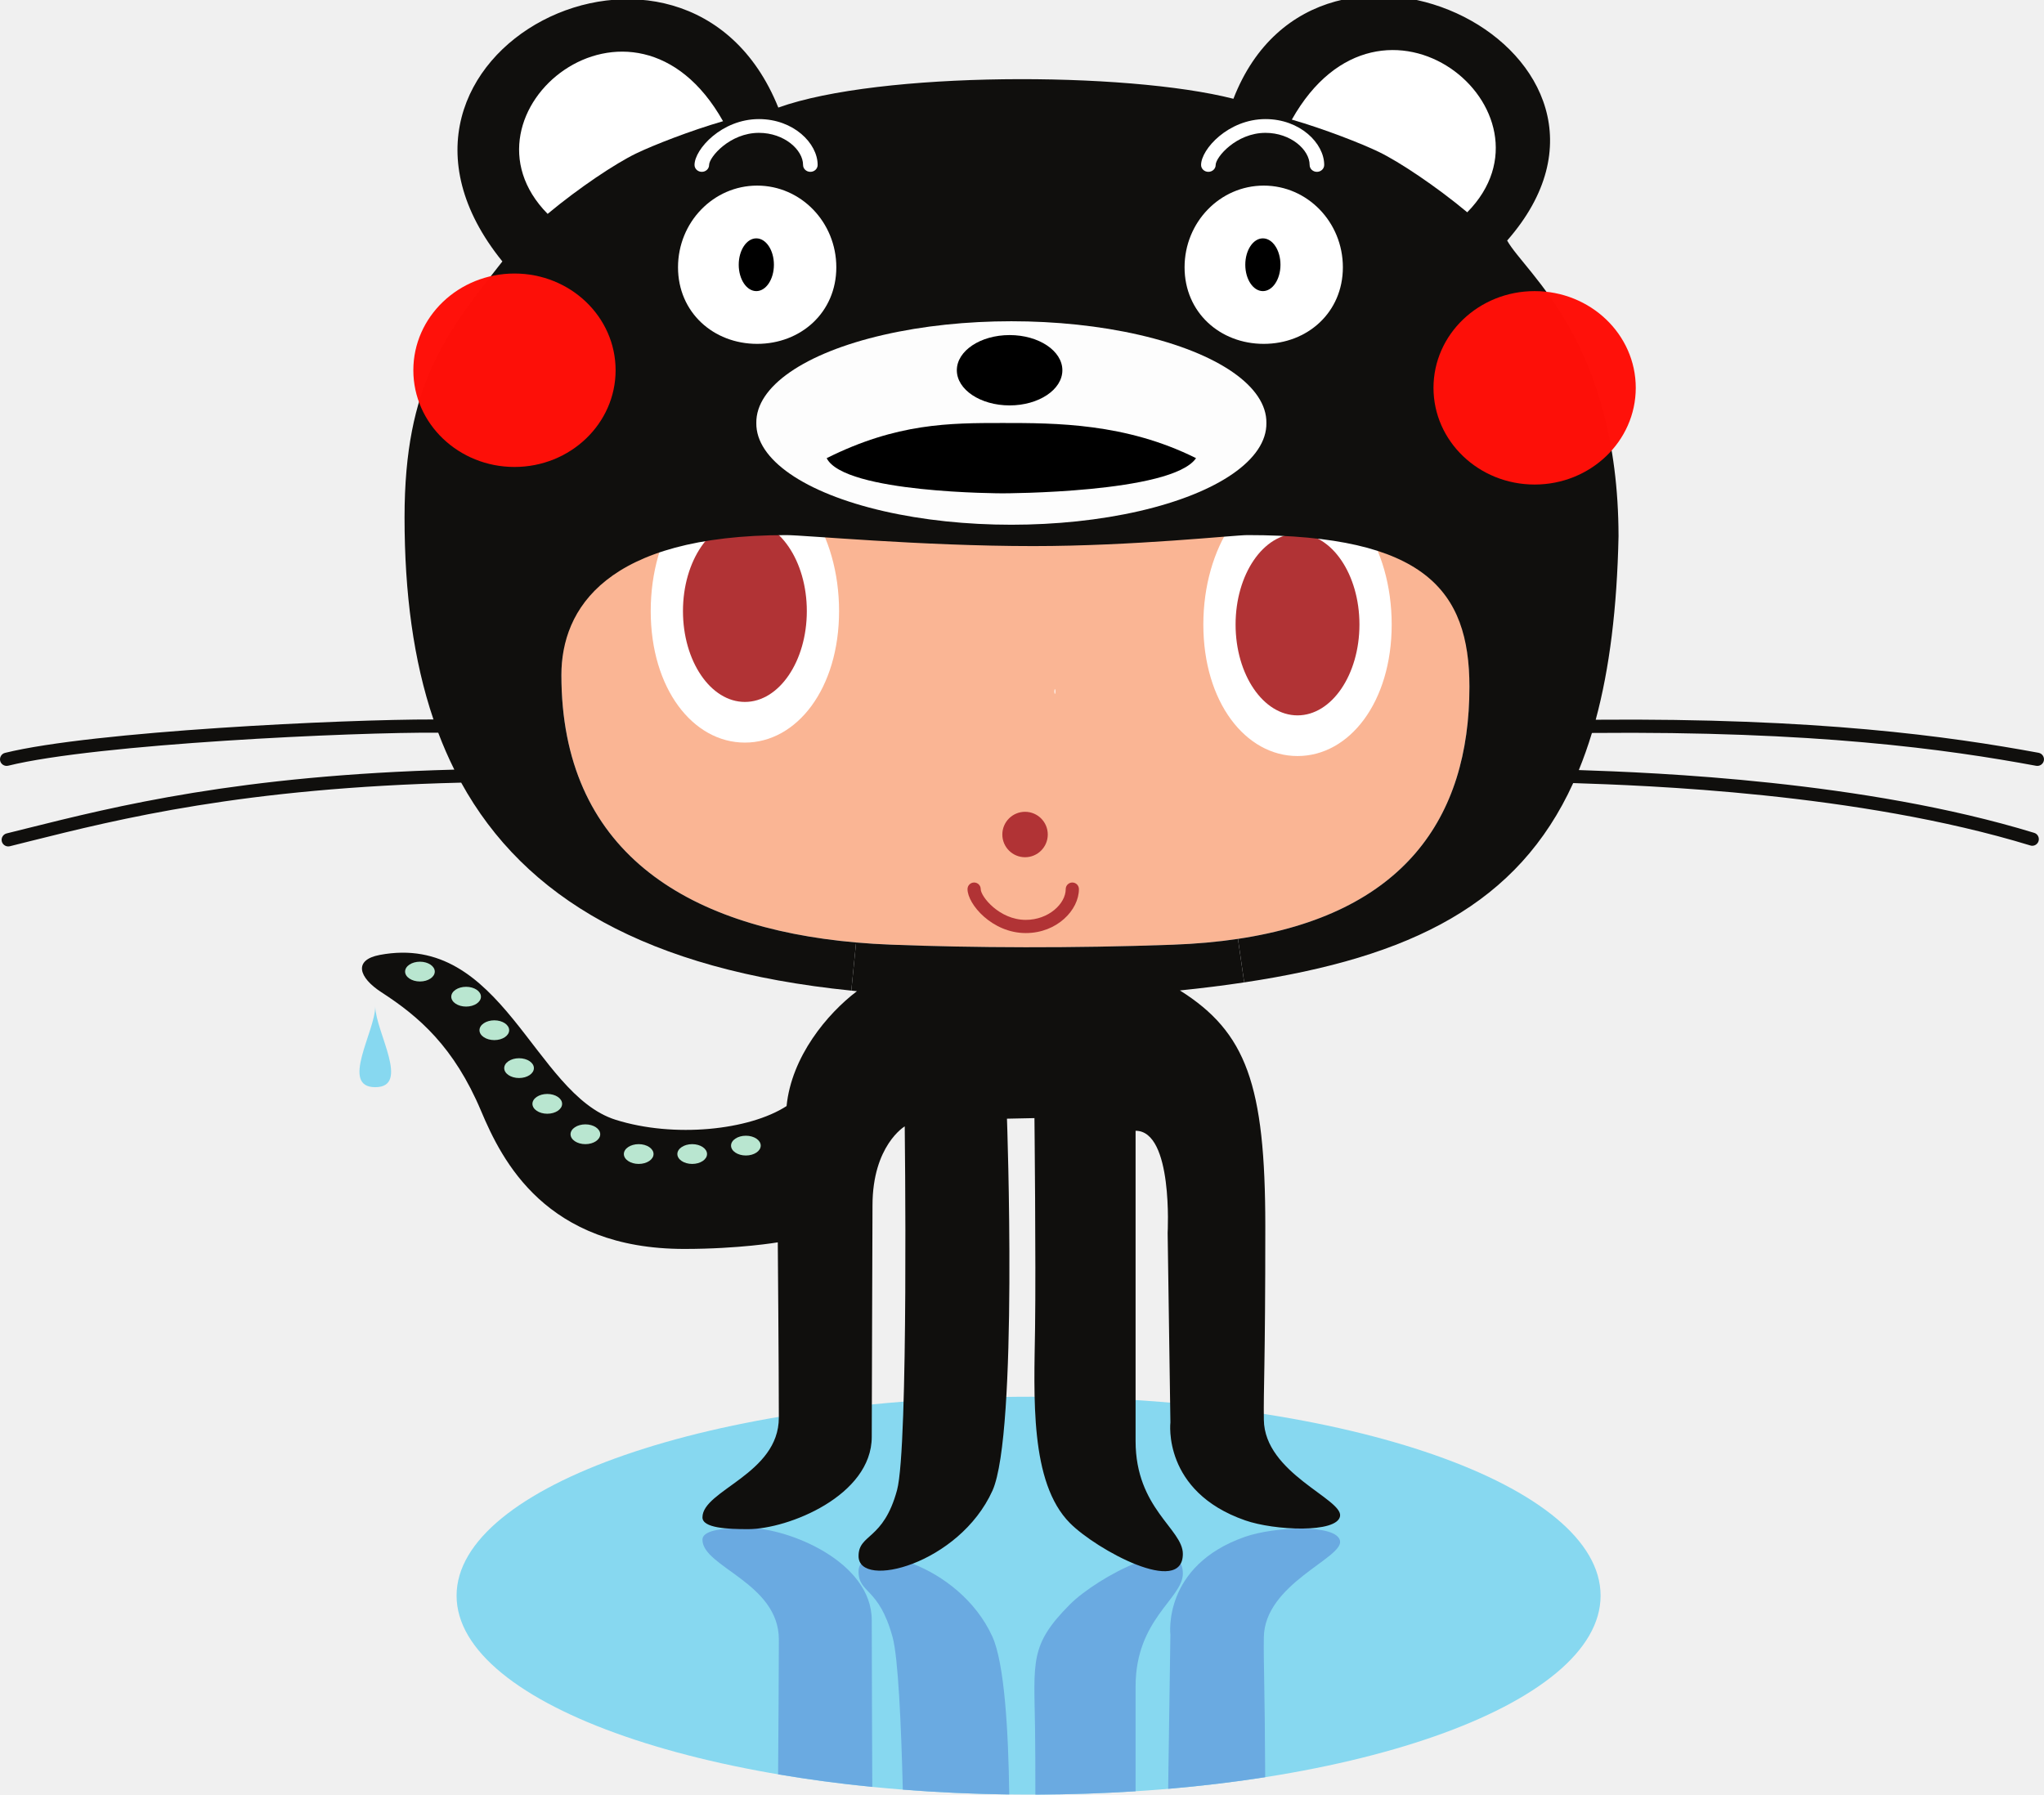
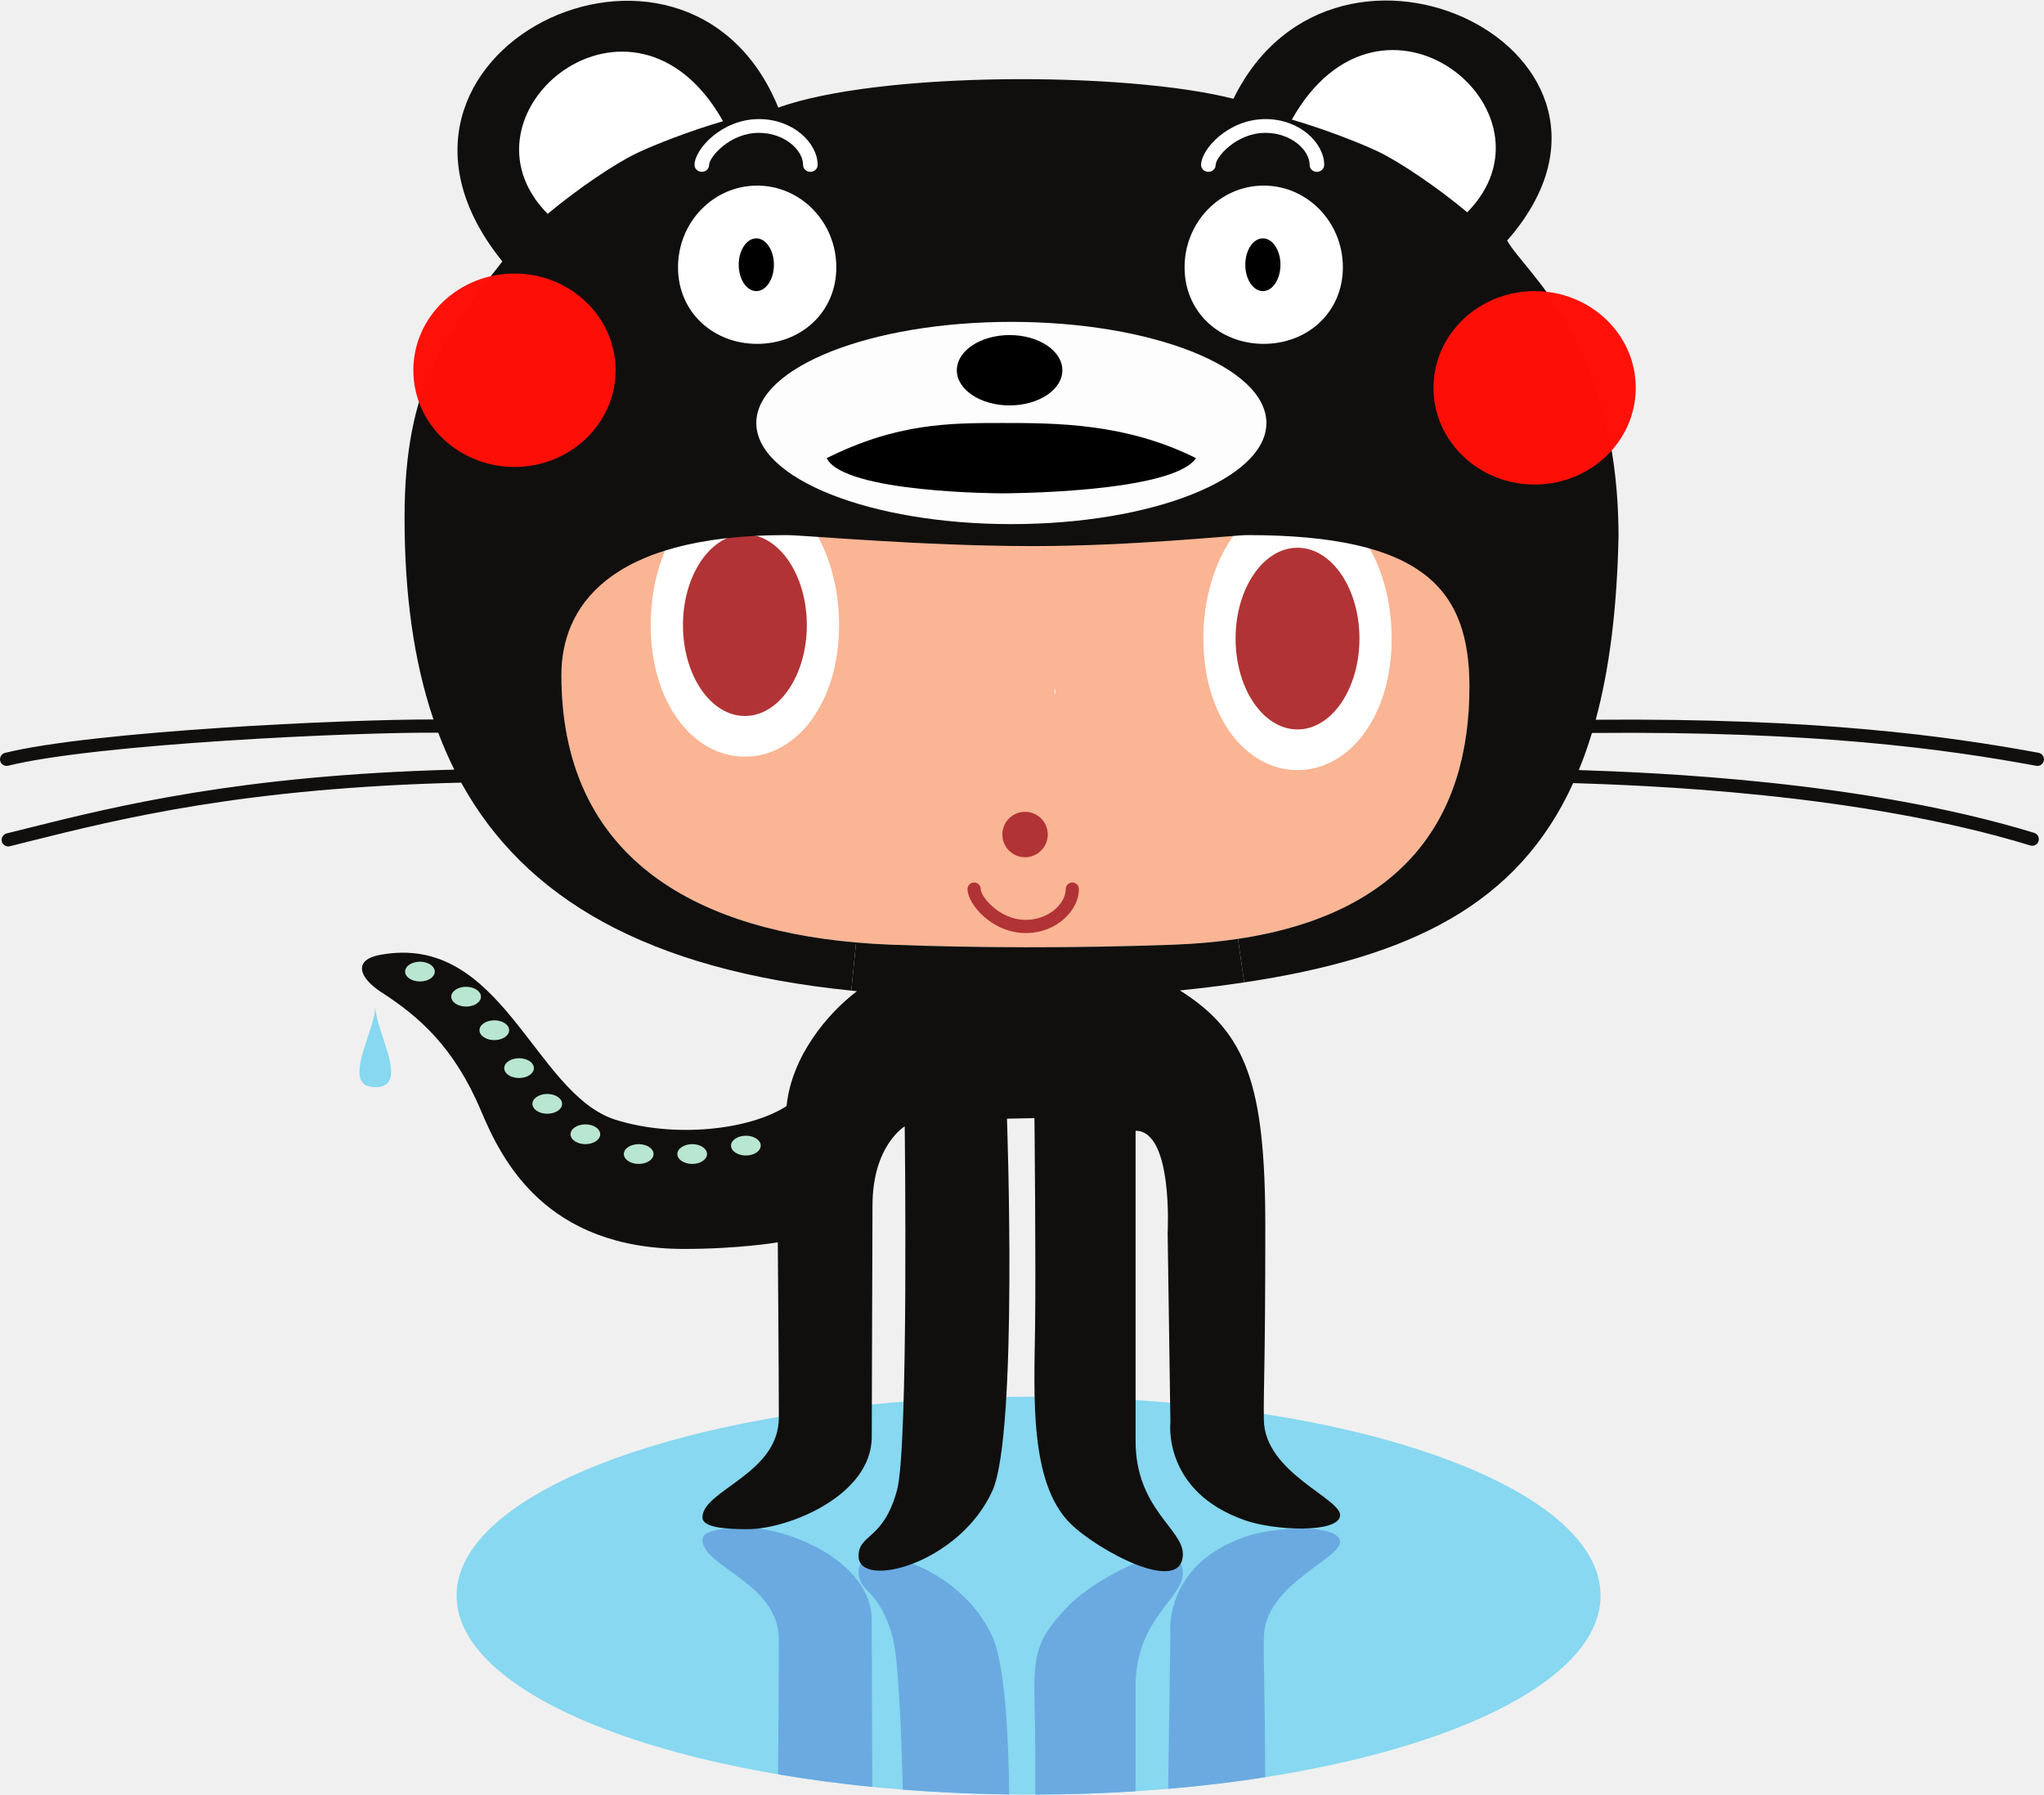
<svg xmlns="http://www.w3.org/2000/svg" id="svg2" version="1.1" width="581.05" height="510.275" xml:space="preserve">
  <defs id="defs6" />
  <g id="g10" transform="matrix(1.25,0,0,-1.25,0,510.275)">
    <g id="g12" transform="scale(0.1,0.1)">
      <path d="M 3640.01,452.5 C 3640.01,202.59 3065.37,0 2344.18,0 1622.99,0 1038.34,202.59 1038.34,452.5 c 0,249.91 584.65,452.5 1305.84,452.5 721.19,0 1295.83,-202.59 1295.83,-452.5" style="fill:#87d8f0;fill-opacity:1;fill-rule:nonzero;stroke:none" id="path14" />
      <path d="m 2582.51,7.52 c 0,86.879 0,174.769 0,238.55 0,153.34 107.5,200 107.5,256.672 0,97.5 -196.21,-9.262 -256.67,-70 C 2341.26,340.23 2351.67,304 2353.9,148.961 c 0.57,-40.121 0.74,-93.031 0.68,-148.961 77.9,0.211 154.05,2.781 227.93,7.52" style="fill:#6aaae1;fill-opacity:1;fill-rule:nonzero;stroke:none" id="path16" />
      <path d="m 1983.72,17.422 c -0.5,131.687 -1.21,309.34 -1.21,379.058 0,133.75 -190,210 -281.25,210 -46.24,0 -103.75,-2.39 -103.75,-26.82 0,-61.93 173.75,-98.18 173.75,-226.93 0,-70.91 -1.01,-212.718 -1.75,-306.679 68.27,-11.621 139.87,-21.242 214.21,-28.629" style="fill:#6aaae1;fill-opacity:1;fill-rule:nonzero;stroke:none" id="path18" />
      <path d="m 2874.18,357.742 c 1.66,121.668 179.99,180.008 173.33,219.168 -6.67,39.16 -149.27,32.77 -215.86,9.559 C 2642.78,520.641 2661.67,363.57 2661.67,363.57 L 2656.6,13.07 c 76.53,6.551 150.31,15.441 220.67,26.461 -0.89,213.528 -3.96,254.617 -3.09,318.211" style="fill:#6aaae1;fill-opacity:1;fill-rule:nonzero;stroke:none" id="path20" />
      <path d="m 2257,358.961 c -75.74,167.519 -304.49,225.019 -304.49,148.769 0,-51.25 46.25,-35 77.5,-150 12.61,-46.41 19.44,-198.929 23.14,-346.48 78.23,-6.168 159.13,-9.891 242,-10.949 C 2293.25,146.09 2284.2,298.398 2257,358.961" style="fill:#6aaae1;fill-opacity:1;fill-rule:nonzero;stroke:none" id="path22" />
      <path d="m 853.352,1609.16 c -80.532,0 -0.368,126.47 -0.008,183.33 1.379,-58.43 80.535,-183.33 0.008,-183.33" style="fill:#87d8f0;fill-opacity:1;fill-rule:nonzero;stroke:none" id="path24" />
      <path d="m 2836.71,3025 c 402.7,0 505,-285 505,-505 0,-299.9 -150.9,-517.3 -526.4,-573.49 -46.1,-6.91 -95.6,-11.41 -148.6,-13.31 -226.7,-8.2 -453.3,-7.09 -640,0.1 -27.1,1 -53.7,2.7 -79.8,5 -391.9,34.3 -670.2,211.51 -670.2,608.4 0,150.3 101.6,478.3 511.6,478.3 40.6,0 305.7,-25 561.7,-25 227.3,0 457.2,25 486.7,25" style="fill:#fab594;fill-opacity:1;fill-rule:nonzero;stroke:none" id="path26" />
-       <g id="g4386-0" transform="translate(-1302.617,136.6759)">
+       <g id="g4386-0" transform="translate(-1302.617,104.6759)">
        <path id="path4306-0-5" style="fill:#ffffff;fill-opacity:1;fill-rule:nonzero;stroke:none" d="m 3210.797,2555.479 c 0,176.27 -95.88,319.17 -214.16,319.17 -118.28,0 -214.17,-142.9 -214.17,-319.17 0,-176.27 95.89,-299.16 214.17,-299.16 118.28,0 214.16,122.89 214.16,299.16" />
        <path id="path4314-5" style="fill:#b13335;fill-opacity:1;fill-rule:nonzero;stroke:none" d="m 3137.467,2555.479 c 0,114.14 -63.05,206.67 -140.83,206.67 -77.78,0 -140.84,-92.53 -140.84,-206.67 0,-114.13 63.06,-206.66 140.84,-206.66 77.78,0 140.83,92.53 140.83,206.66" />
      </g>
-       <g id="g4386" transform="translate(-45.86681,106.098)">
+       <g id="g4386" transform="translate(-45.86681,74.09796)">
        <path id="path4306-0" style="fill:#ffffff;fill-opacity:1;fill-rule:nonzero;stroke:none" d="m 3210.797,2555.479 c 0,176.27 -95.88,319.17 -214.16,319.17 -118.28,0 -214.17,-142.9 -214.17,-319.17 0,-176.27 95.89,-299.16 214.17,-299.16 118.28,0 214.16,122.89 214.16,299.16" />
        <path id="path4314" style="fill:#b13335;fill-opacity:1;fill-rule:nonzero;stroke:none" d="m 3137.467,2555.479 c 0,114.14 -63.05,206.67 -140.83,206.67 -77.78,0 -140.84,-92.53 -140.84,-206.67 0,-114.13 63.06,-206.66 140.84,-206.66 77.78,0 140.83,92.53 140.83,206.66" />
      </g>
-       <path d="m 4636.11,2369.8 c 8.1,-1.6 13.5,-9.4 12,-17.5 -1.3,-7.2 -7.7,-12.3 -14.7,-12.3 -0.9,0 -1.9,0.1 -2.8,0.2 -204.5,37.8 -502.1,79.4 -1010.3,74.7 -8.9,-29.5 -18.9,-57.6 -29.8,-84.4 173,-5.8 648.1,-24.3 1035.5,-142.8 8,-2.4 12.4,-10.8 10,-18.8 -2,-6.4 -7.9,-10.6 -14.3,-10.6 -1.5,0 -3,0.2 -4.4,0.7 -392.8,120.1 -878.2,136.6 -1039.6,141.9 -125.2,-274.9 -367.5,-396.3 -748.2,-453.4 l -14.2,99.01 c 375.5,56.19 526.4,273.59 526.4,573.49 0,220 -102.3,345 -505,345 -29.5,0 -259.4,-25 -486.7,-25 -256,0 -521.1,25 -561.7,25 -410,0 -511.6,-168 -511.6,-318.3 0,-396.89 278.3,-574.1 670.2,-608.4 l -10.9,-109.5 c -465.9,47.2 -742.9,211.1 -887.2,473.1 -495.404,-11.9 -776.599,-82.2 -982.701,-133.7 -15,-3.8 -29.602,-7.4 -43.801,-11 -1.199,-0.3 -2.398,-0.4 -3.598,-0.4 -6.801,0 -12.898,4.6 -14.598,11.4 -2.004,8 2.996,16.2 10.992,18.2 14.207,3.5 28.805,7.1 43.703,10.9 205.503,51.3 484.902,121.2 974.401,134.2 -13.5,27.1 -25.7,55.1 -36.601,84 -190.398,1.6 -777.097,-25.4 -978,-75.1 -1.199,-0.3 -2.398,-0.4 -3.598,-0.4 -6.699,0 -12.902,4.6 -14.602,11.4 -1.898,8 2.996,16.2 11,18.2 199.098,49.2 771.598,76.5 974.402,76 -45.601,134.2 -65.8,287.9 -65.8,459.6 0,304.8 94.998,419.8 222.498,582.3 C 760,3960 1560,4360 1770.01,3837.5 2000,3920 2560,3920 2805.01,3857.5 3000,4360 3800,3960 3427.51,3535 c 40.7,-73.5 252.5,-230 253.3,-672.5 -3.4,-163.2 -20.4,-301 -51.9,-417.5 505.3,4.2 802.5,-37.5 1007.2,-75.2" style="fill:#100f0d;fill-opacity:1;fill-rule:nonzero;stroke:none" id="path28" />
+       <path d="m 4636.11,2369.8 c 8.1,-1.6 13.5,-9.4 12,-17.5 -1.3,-7.2 -7.7,-12.3 -14.7,-12.3 -0.9,0 -1.9,0.1 -2.8,0.2 -204.5,37.8 -502.1,79.4 -1010.3,74.7 -8.9,-29.5 -18.9,-57.6 -29.8,-84.4 173,-5.8 648.1,-24.3 1035.5,-142.8 8,-2.4 12.4,-10.8 10,-18.8 -2,-6.4 -7.9,-10.6 -14.3,-10.6 -1.5,0 -3,0.2 -4.4,0.7 -392.8,120.1 -878.2,136.6 -1039.6,141.9 -125.2,-274.9 -367.5,-396.3 -748.2,-453.4 l -14.2,99.01 c 375.5,56.19 526.4,273.59 526.4,573.49 0,220 -102.3,345 -505,345 -29.5,0 -259.4,-25 -486.7,-25 -256,0 -521.1,25 -561.7,25 -410,0 -511.6,-168 -511.6,-318.3 0,-396.89 278.3,-574.1 670.2,-608.4 l -10.9,-109.5 c -465.9,47.2 -742.9,211.1 -887.2,473.1 -495.404,-11.9 -776.599,-82.2 -982.701,-133.7 -15,-3.8 -29.602,-7.4 -43.801,-11 -1.199,-0.3 -2.398,-0.4 -3.598,-0.4 -6.801,0 -12.898,4.6 -14.598,11.4 -2.004,8 2.996,16.2 10.992,18.2 14.207,3.5 28.805,7.1 43.703,10.9 205.503,51.3 484.902,121.2 974.401,134.2 -13.5,27.1 -25.7,55.1 -36.601,84 -190.398,1.6 -777.097,-25.4 -978,-75.1 -1.199,-0.3 -2.398,-0.4 -3.598,-0.4 -6.699,0 -12.902,4.6 -14.602,11.4 -1.898,8 2.996,16.2 11,18.2 199.098,49.2 771.598,76.5 974.402,76 -45.601,134.2 -65.8,287.9 -65.8,459.6 0,304.8 94.998,419.8 222.498,582.3 C 760,3960 1560,4352 1770.01,3837.5 2000,3920 2560,3920 2805.01,3857.5 3040,4336 3800,3960 3427.51,3535 c 40.7,-73.5 252.5,-230 253.3,-672.5 -3.4,-163.2 -20.4,-301 -51.9,-417.5 505.3,4.2 802.5,-37.5 1007.2,-75.2" style="fill:#100f0d;fill-opacity:1;fill-rule:nonzero;stroke:none" id="path28" />
      <path d="m 2874.21,852.5 c 1.6,-121.699 180,-180 173.3,-219.199 -6.7,-39.102 -149.3,-32.801 -215.9,-9.5 -188.8,65.801 -169.9,222.898 -169.9,222.898 l -6.3,431.201 c 0,0 12.9,232.1 -72.9,232.1 0,-46.7 0,-538.891 0,-705.801 0,-153.398 107.5,-200 107.5,-256.699 0,-97.5 -196.2,9.199 -256.7,70 -92.1,92.5 -81.6,288.699 -79.4,443.8 2.1,149.81 -1.4,477.5 -1.4,477.5 l -62.5,-1.3 c 0,0 25.6,-715.801 -33,-846.199 -75.8,-167.5 -304.5,-225.102 -304.5,-148.801 0,51.301 56.3,35 87.5,150 26.6,97.801 17.5,827.5 17.5,827.5 0,0 -73.3,-43.3 -73.3,-180 0,-62.5 -1.7,-419.898 -1.7,-526.199 0,-133.801 -190,-210 -281.3,-210 -46.2,0 -103.7,2.308 -103.7,26.801 0,61.898 173.7,98.199 173.7,226.898 0,111.602 -2.4,398.7 -2.4,398.7 0,0 -87.6,-15 -212.6,-15 -315,0 -414.6,201 -462,313.5 -61.7,146.5 -141.698,215.3 -226.698,270.3 -52.203,33.8 -64.2,73.61 -3.801,85 278.799,52.5 350.099,-316.2 536.299,-375 132.9,-41.9 303.8,-23.8 388.8,31.2 11.2,112.6 92.4,210 160,261.3 -4.3,0.4 -8.6,0.8 -12.8,1.3 l 10.9,109.5 c 26.1,-2.3 52.7,-4 79.8,-5 186.7,-7.19 413.3,-8.3 640,-0.1 53,1.9 102.5,6.4 148.6,13.31 l 14.2,-99.01 c -46.6,-7 -95.4,-13.09 -146.2,-18.3 150.9,-95 194.2,-214.2 194.2,-536.7 0,-322.5 -4.3,-365.801 -3.3,-440" style="fill:#100f0d;fill-opacity:1;fill-rule:nonzero;stroke:none" id="path30" />
      <g id="g4461" transform="translate(21.917,20.00135)">
        <g id="g4457">
          <path d="M 1880,3454.175 C 1880,3556.802 1799.42,3640 1700.009,3640 c -99.411,0 -180.006,-83.198 -180.009,-185.825 0,-102.627 80.589,-174.175 180,-174.175 99.411,0 179.997,71.548 180,174.175" style="fill:#ffffff;fill-opacity:1;fill-rule:nonzero;stroke:none" id="path32" />
          <path d="m 1704,3791.304 c -84.598,0 -146.449,-68.629 -146.449,-104.348 0,-8.64 7.428,-15.652 16.579,-15.652 9.163,0 16.579,7.012 16.579,15.652 0,17.656 47.008,73.043 113.291,73.043 57.463,0 100.392,-38.567 100.392,-73.043 0,-8.64 7.428,-15.652 16.579,-15.652 9.163,0 16.579,7.012 16.579,15.652 0,49.346 -54.844,104.348 -133.551,104.348" style="fill:#ffffff;fill-opacity:1;fill-rule:nonzero;stroke:none" id="path36" />
        </g>
        <path id="path40" style="fill:#000000;fill-opacity:1;fill-rule:nonzero;stroke:none" d="m 1738.083,3459.999 c 0,33.138 -17.907,60.001 -39.999,60.001 -22.091,0 -40.001,-26.864 -40.001,-60.001 0,-33.135 17.91,-59.999 40.001,-59.999 22.091,0 39.999,26.864 39.999,59.999" />
      </g>
      <path d="m 988.762,1872.08 c 0,-12.42 -15.114,-22.5 -33.75,-22.5 -18.641,0 -33.75,10.08 -33.75,22.5 0,12.42 15.109,22.5 33.75,22.5 18.636,0 33.75,-10.08 33.75,-22.5" style="fill:#b9e6d0;fill-opacity:1;fill-rule:nonzero;stroke:none" id="path44" />
      <path d="m 1093.76,1814.99 c 0,-12.42 -15.11,-22.5 -33.75,-22.5 -18.64,0 -33.75,10.08 -33.75,22.5 0,12.42 15.11,22.5 33.75,22.5 18.64,0 33.75,-10.08 33.75,-22.5" style="fill:#b9e6d0;fill-opacity:1;fill-rule:nonzero;stroke:none" id="path46" />
      <path d="m 1157.92,1738.74 c 0,-12.42 -15.11,-22.5 -33.75,-22.5 -18.63,0 -33.75,10.08 -33.75,22.5 0,12.42 15.12,22.5 33.75,22.5 18.64,0 33.75,-10.08 33.75,-22.5" style="fill:#b9e6d0;fill-opacity:1;fill-rule:nonzero;stroke:none" id="path48" />
      <path d="m 1214.17,1652.49 c 0,-12.42 -15.11,-22.5 -33.75,-22.5 -18.63,0 -33.75,10.08 -33.75,22.5 0,12.42 15.12,22.5 33.75,22.5 18.64,0 33.75,-10.08 33.75,-22.5" style="fill:#b9e6d0;fill-opacity:1;fill-rule:nonzero;stroke:none" id="path50" />
      <path d="m 1278.34,1571.24 c 0,-12.42 -15.11,-22.5 -33.75,-22.5 -18.64,0 -33.75,10.08 -33.75,22.5 0,12.42 15.11,22.5 33.75,22.5 18.64,0 33.75,-10.08 33.75,-22.5" style="fill:#b9e6d0;fill-opacity:1;fill-rule:nonzero;stroke:none" id="path52" />
      <path d="m 1365.01,1502.07 c 0,-12.42 -15.11,-22.5 -33.75,-22.5 -18.64,0 -33.75,10.08 -33.75,22.5 0,12.42 15.11,22.5 33.75,22.5 18.64,0 33.75,-10.08 33.75,-22.5" style="fill:#b9e6d0;fill-opacity:1;fill-rule:nonzero;stroke:none" id="path54" />
      <path d="m 1486.26,1457.07 c 0,-12.42 -15.11,-22.5 -33.75,-22.5 -18.64,0 -33.75,10.08 -33.75,22.5 0,12.42 15.11,22.5 33.75,22.5 18.64,0 33.75,-10.08 33.75,-22.5" style="fill:#b9e6d0;fill-opacity:1;fill-rule:nonzero;stroke:none" id="path56" />
      <path d="m 1607.92,1457.07 c 0,-12.42 -15.11,-22.5 -33.75,-22.5 -18.63,0 -33.75,10.08 -33.75,22.5 0,12.42 15.12,22.5 33.75,22.5 18.64,0 33.75,-10.08 33.75,-22.5" style="fill:#b9e6d0;fill-opacity:1;fill-rule:nonzero;stroke:none" id="path58" />
      <path d="m 1730.01,1476.24 c 0,-12.42 -15.11,-22.5 -33.75,-22.5 -18.64,0 -33.75,10.08 -33.75,22.5 0,12.42 15.11,22.5 33.75,22.5 18.64,0 33.75,-10.08 33.75,-22.5" style="fill:#b9e6d0;fill-opacity:1;fill-rule:nonzero;stroke:none" id="path60" />
-       <path style="opacity:0.99;fill:#ffffff" id="path3297" d="m 299.732,193.245 a 26.487,2.703 0 1 1 -52.973,0 26.487,2.703 0 1 1 52.973,0 z" transform="matrix(21.89775,0,0,-85.09916,-3683.468,19564.99)" />
-       <path style="opacity:0.99;fill:#ffffff" id="path3299" d="m 300.003,196.623 a 0.135,0.676 0 1 1 -0.27,0 0.135,0.676 0 1 1 0.27,0 z" transform="matrix(8,0,0,-8,0,4082.2)" />
+       <path style="opacity:0.99;fill:#ffffff" id="path3297" d="m 299.732,193.245 c 0,1.493 -11.859,2.703 -26.487,2.703 -14.628,0 -26.487,-1.21 -26.487,-2.703 0,-1.493 11.859,-2.703 26.487,-2.703 14.628,0 26.487,1.21 26.487,2.703 z" transform="matrix(21.89775,0,0,-85.09916,-3683.468,19564.99)" />
+       <path style="opacity:0.99;fill:#ffffff" id="path3299" d="m 300.003,196.623 c 0,0.373 -0.06,0.676 -0.135,0.676 -0.075,0 -0.135,-0.303 -0.135,-0.676 0,-0.373 0.06,-0.676 0.135,-0.676 0.075,0 0.135,0.303 0.135,0.676 z" transform="matrix(8,0,0,-8,0,4082.2)" />
      <path d="m 2416,3240 c 0,-44.173 -53.718,-80 -120,-80 -66.259,0 -120,35.827 -120,80 0,44.188 53.741,80 120,80 66.282,0 120,-35.812 120,-80" style="fill:#000000;fill-opacity:1;fill-rule:nonzero;stroke:none" id="path38" />
-       <path style="opacity:0.99;fill:#ff0f08;fill-opacity:1" id="path3332" d="m 200,215.275 a 22.5,20 0 1 1 -45,0 22.5,20 0 1 1 45,0 z" transform="matrix(10.22222,0,0,-11,-644.4444,5608.025)" />
+       <path style="opacity:0.99;fill:#ff0f08;fill-opacity:1" id="path3332" d="m 200,215.275 c 0,11.046 -10.074,20 -22.5,20 -12.426,0 -22.5,-8.954 -22.5,-20 0,-11.046 10.074,-20 22.5,-20 12.426,0 22.5,8.954 22.5,20 z" transform="matrix(10.22222,0,0,-11,-644.4444,5608.025)" />
      <path d="m 2280,2960 c 0,0 -360,0 -400,80 160,80 280,80 400,80 120,0 280,0 440,-80 -54.594,-80 -440,-80 -440,-80 z" style="fill:#000000;fill-opacity:1;fill-rule:nonzero;stroke:none" id="path38-4" />
-       <path style="opacity:0.99;fill:#ff0f08;fill-opacity:1" id="path3332-5" d="m 200,215.275 a 22.5,20 0 1 1 -45,0 22.5,20 0 1 1 45,0 z" transform="matrix(10.22222,0,0,-11,1675.556,5568.025)" />
+       <path style="opacity:0.99;fill:#ff0f08;fill-opacity:1" id="path3332-5" d="m 200,215.275 c 0,11.046 -10.074,20 -22.5,20 -12.426,0 -22.5,-8.954 -22.5,-20 0,-11.046 10.074,-20 22.5,-20 12.426,0 22.5,8.954 22.5,20 z" transform="matrix(10.22222,0,0,-11,1675.556,5568.025)" />
      <path d="m 2332.811,1959.722 c -76.54,0 -132.5,65.77 -132.5,100 0,8.28 6.72,15 15,15 8.29,0 15,-6.72 15,-15 0,-16.92 42.53,-70 102.5,-70 51.99,0 90.83,36.96 90.83,70 0,8.28 6.72,15 15,15 8.29,0 15,-6.72 15,-15 0,-47.29 -49.62,-100 -120.83,-100" style="fill:#b13335;fill-opacity:1;fill-rule:nonzero;stroke:none" id="path4310" />
      <path d="m 2382.811,2183.892 c 0,-28.53 -23.13,-51.67 -51.67,-51.67 -28.53,0 -51.67,23.14 -51.67,51.67 0,28.54 23.14,51.67 51.67,51.67 28.54,0 51.67,-23.13 51.67,-51.67" style="fill:#b13335;fill-opacity:1;fill-rule:nonzero;stroke:none" id="path4312" />
      <g id="g4461-4" transform="translate(1173.917,20.00135)">
        <g id="g4457-8">
          <path d="M 1880,3454.175 C 1880,3556.802 1799.42,3640 1700.009,3640 c -99.411,0 -180.006,-83.198 -180.009,-185.825 0,-102.627 80.589,-174.175 180,-174.175 99.411,0 179.997,71.548 180,174.175" style="fill:#ffffff;fill-opacity:1;fill-rule:nonzero;stroke:none" id="path32-2" />
          <path d="m 1704,3791.304 c -84.598,0 -146.449,-68.629 -146.449,-104.348 0,-8.64 7.428,-15.652 16.579,-15.652 9.163,0 16.579,7.012 16.579,15.652 0,17.656 47.008,73.043 113.291,73.043 57.463,0 100.392,-38.567 100.392,-73.043 0,-8.64 7.428,-15.652 16.579,-15.652 9.163,0 16.579,7.012 16.579,15.652 0,49.346 -54.844,104.348 -133.551,104.348" style="fill:#ffffff;fill-opacity:1;fill-rule:nonzero;stroke:none" id="path36-2" />
        </g>
        <path id="path40-0" style="fill:#000000;fill-opacity:1;fill-rule:nonzero;stroke:none" d="m 1738.083,3459.999 c 0,33.138 -17.907,60.001 -39.999,60.001 -22.091,0 -40.001,-26.864 -40.001,-60.001 0,-33.135 17.91,-59.999 40.001,-59.999 22.091,0 39.999,26.864 39.999,59.999" />
      </g>
    </g>
    <path d="m 124.541,359.568 c 7.135,5.946 15.452,11.481 20.093,13.727 3.922,1.898 12.434,5.226 19.799,7.355 -20.432,36.324 -62.486,1.838 -39.892,-21.081 z" style="fill:#ffffff;fill-opacity:1;fill-rule:nonzero;stroke:none" id="path34-7" />
    <path d="m 333.677,359.93 c -7.135,5.946 -15.452,11.481 -20.093,13.727 -3.922,1.898 -12.434,5.226 -19.799,7.355 20.432,36.324 62.486,1.838 39.892,-21.081 z" style="fill:#ffffff;fill-opacity:1;fill-rule:nonzero;stroke:none" id="path34-7-2" />
  </g>
</svg>
